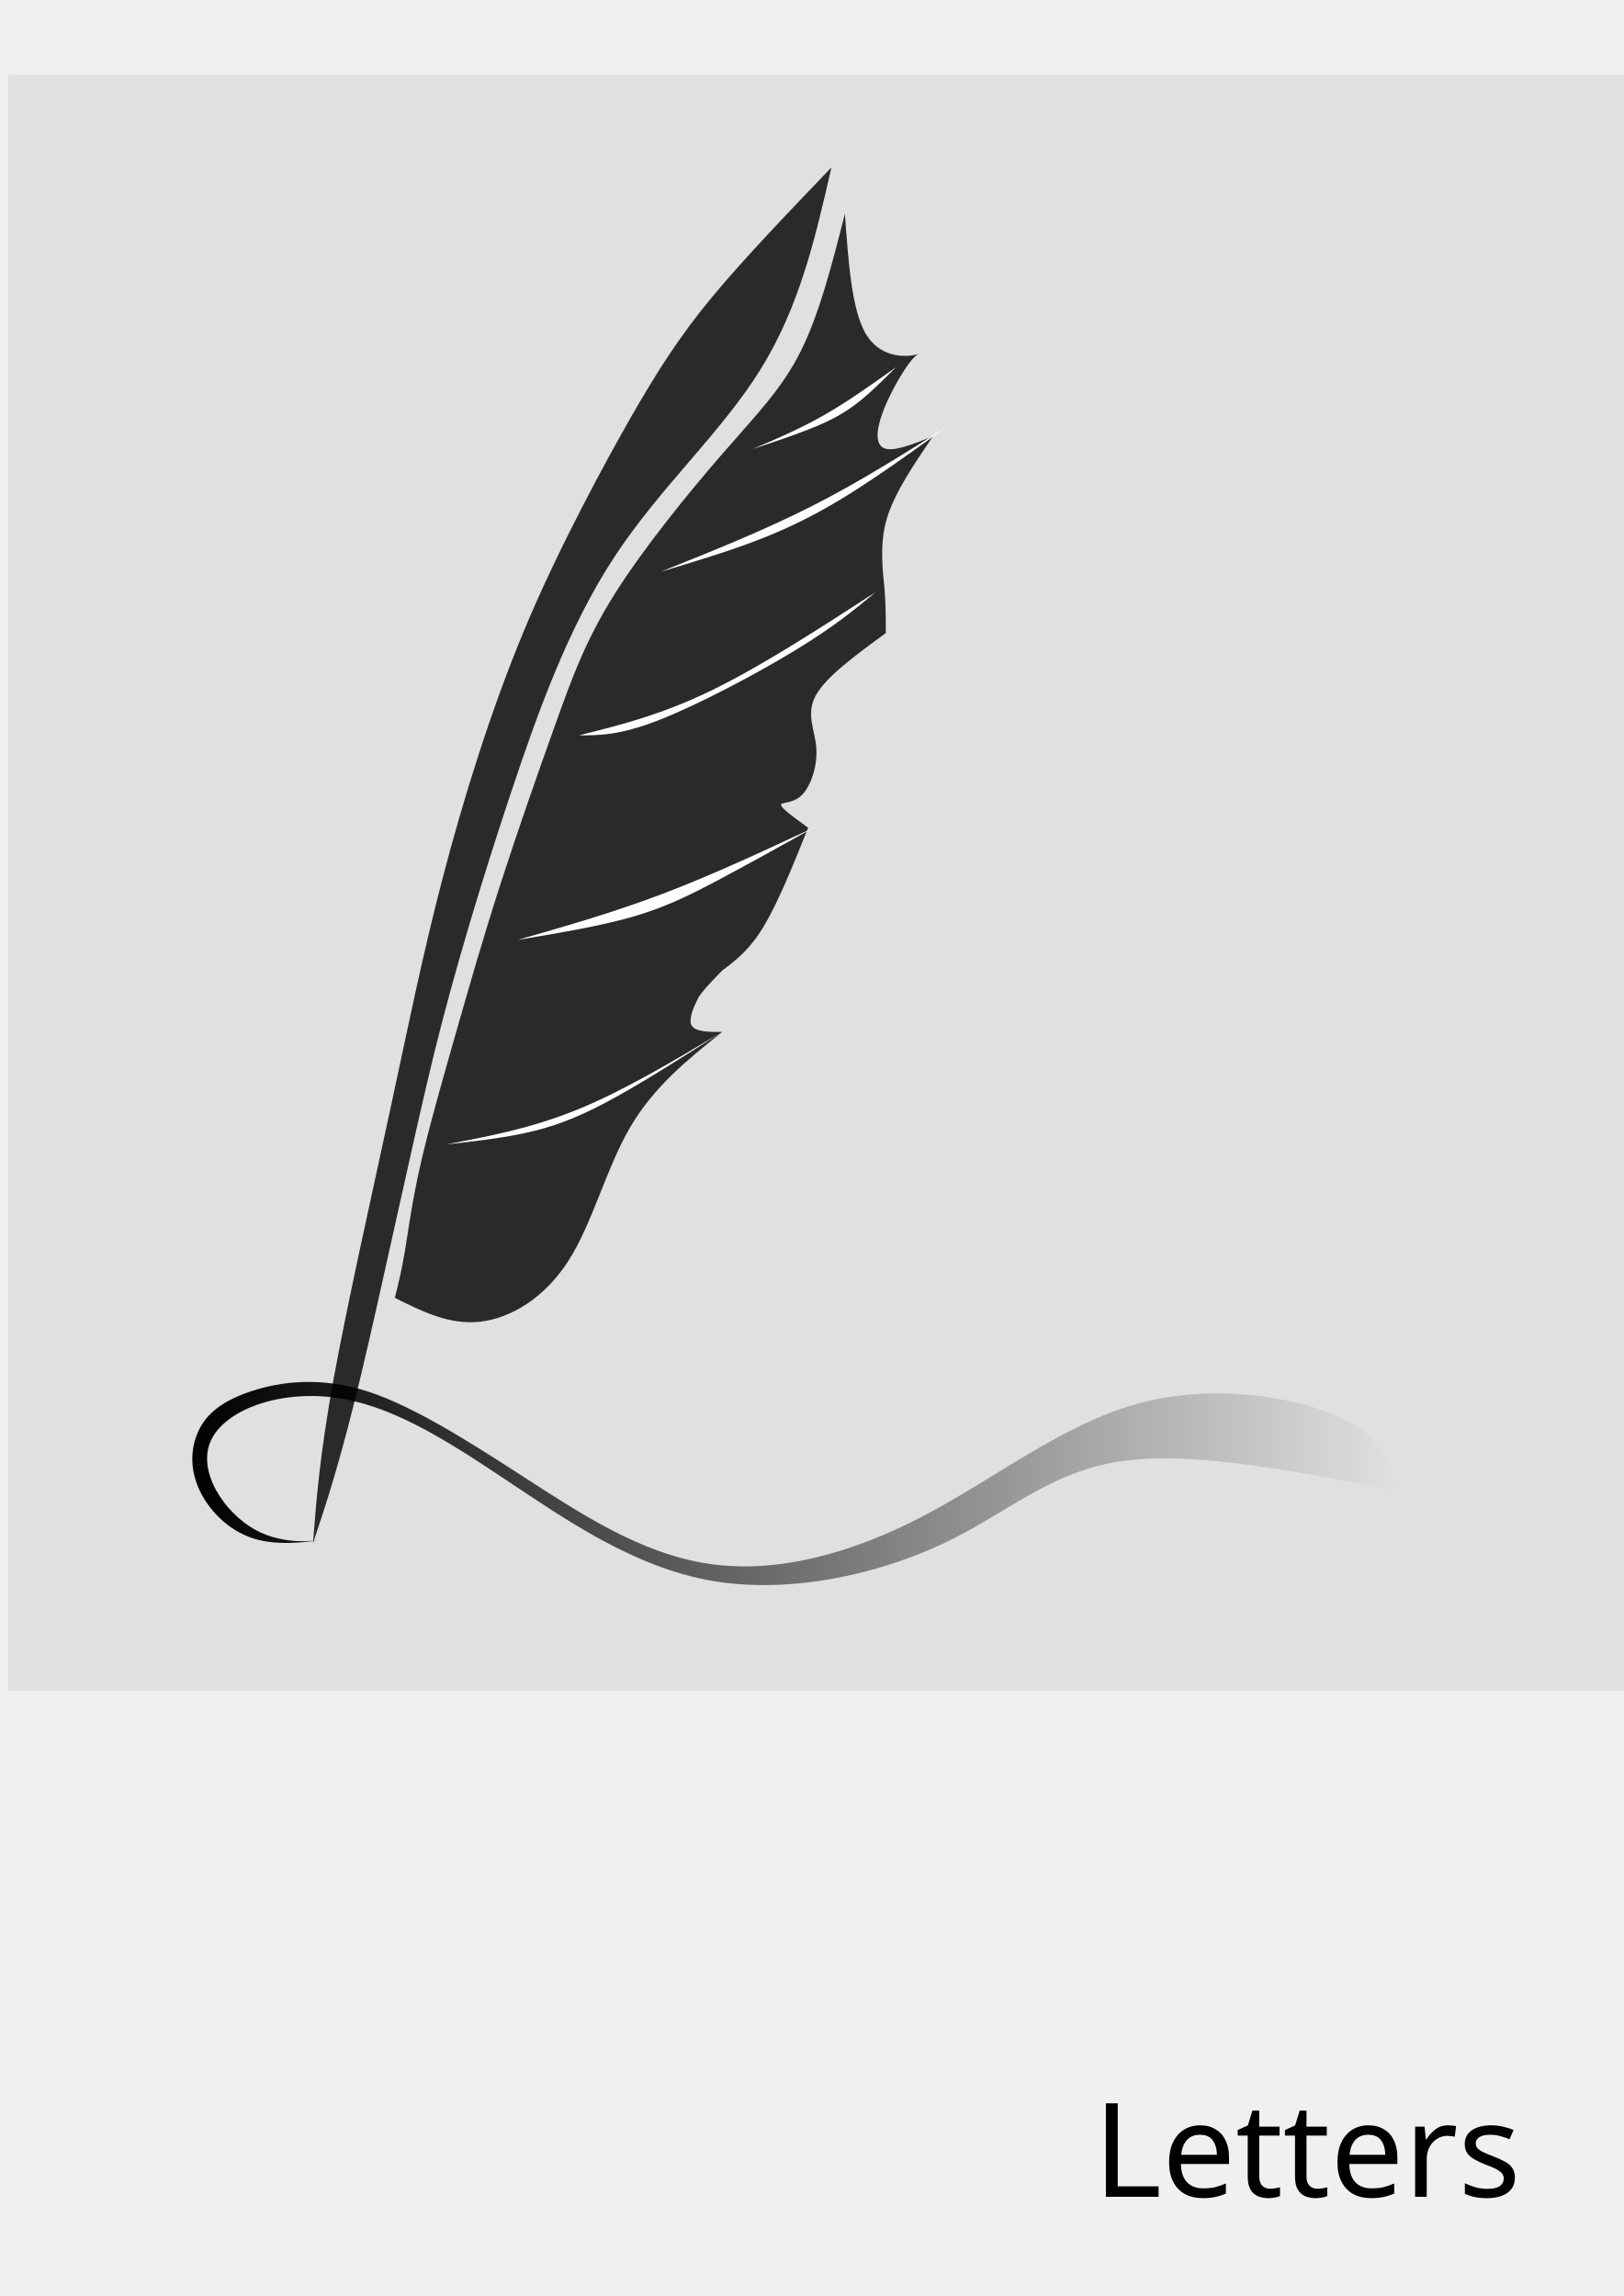
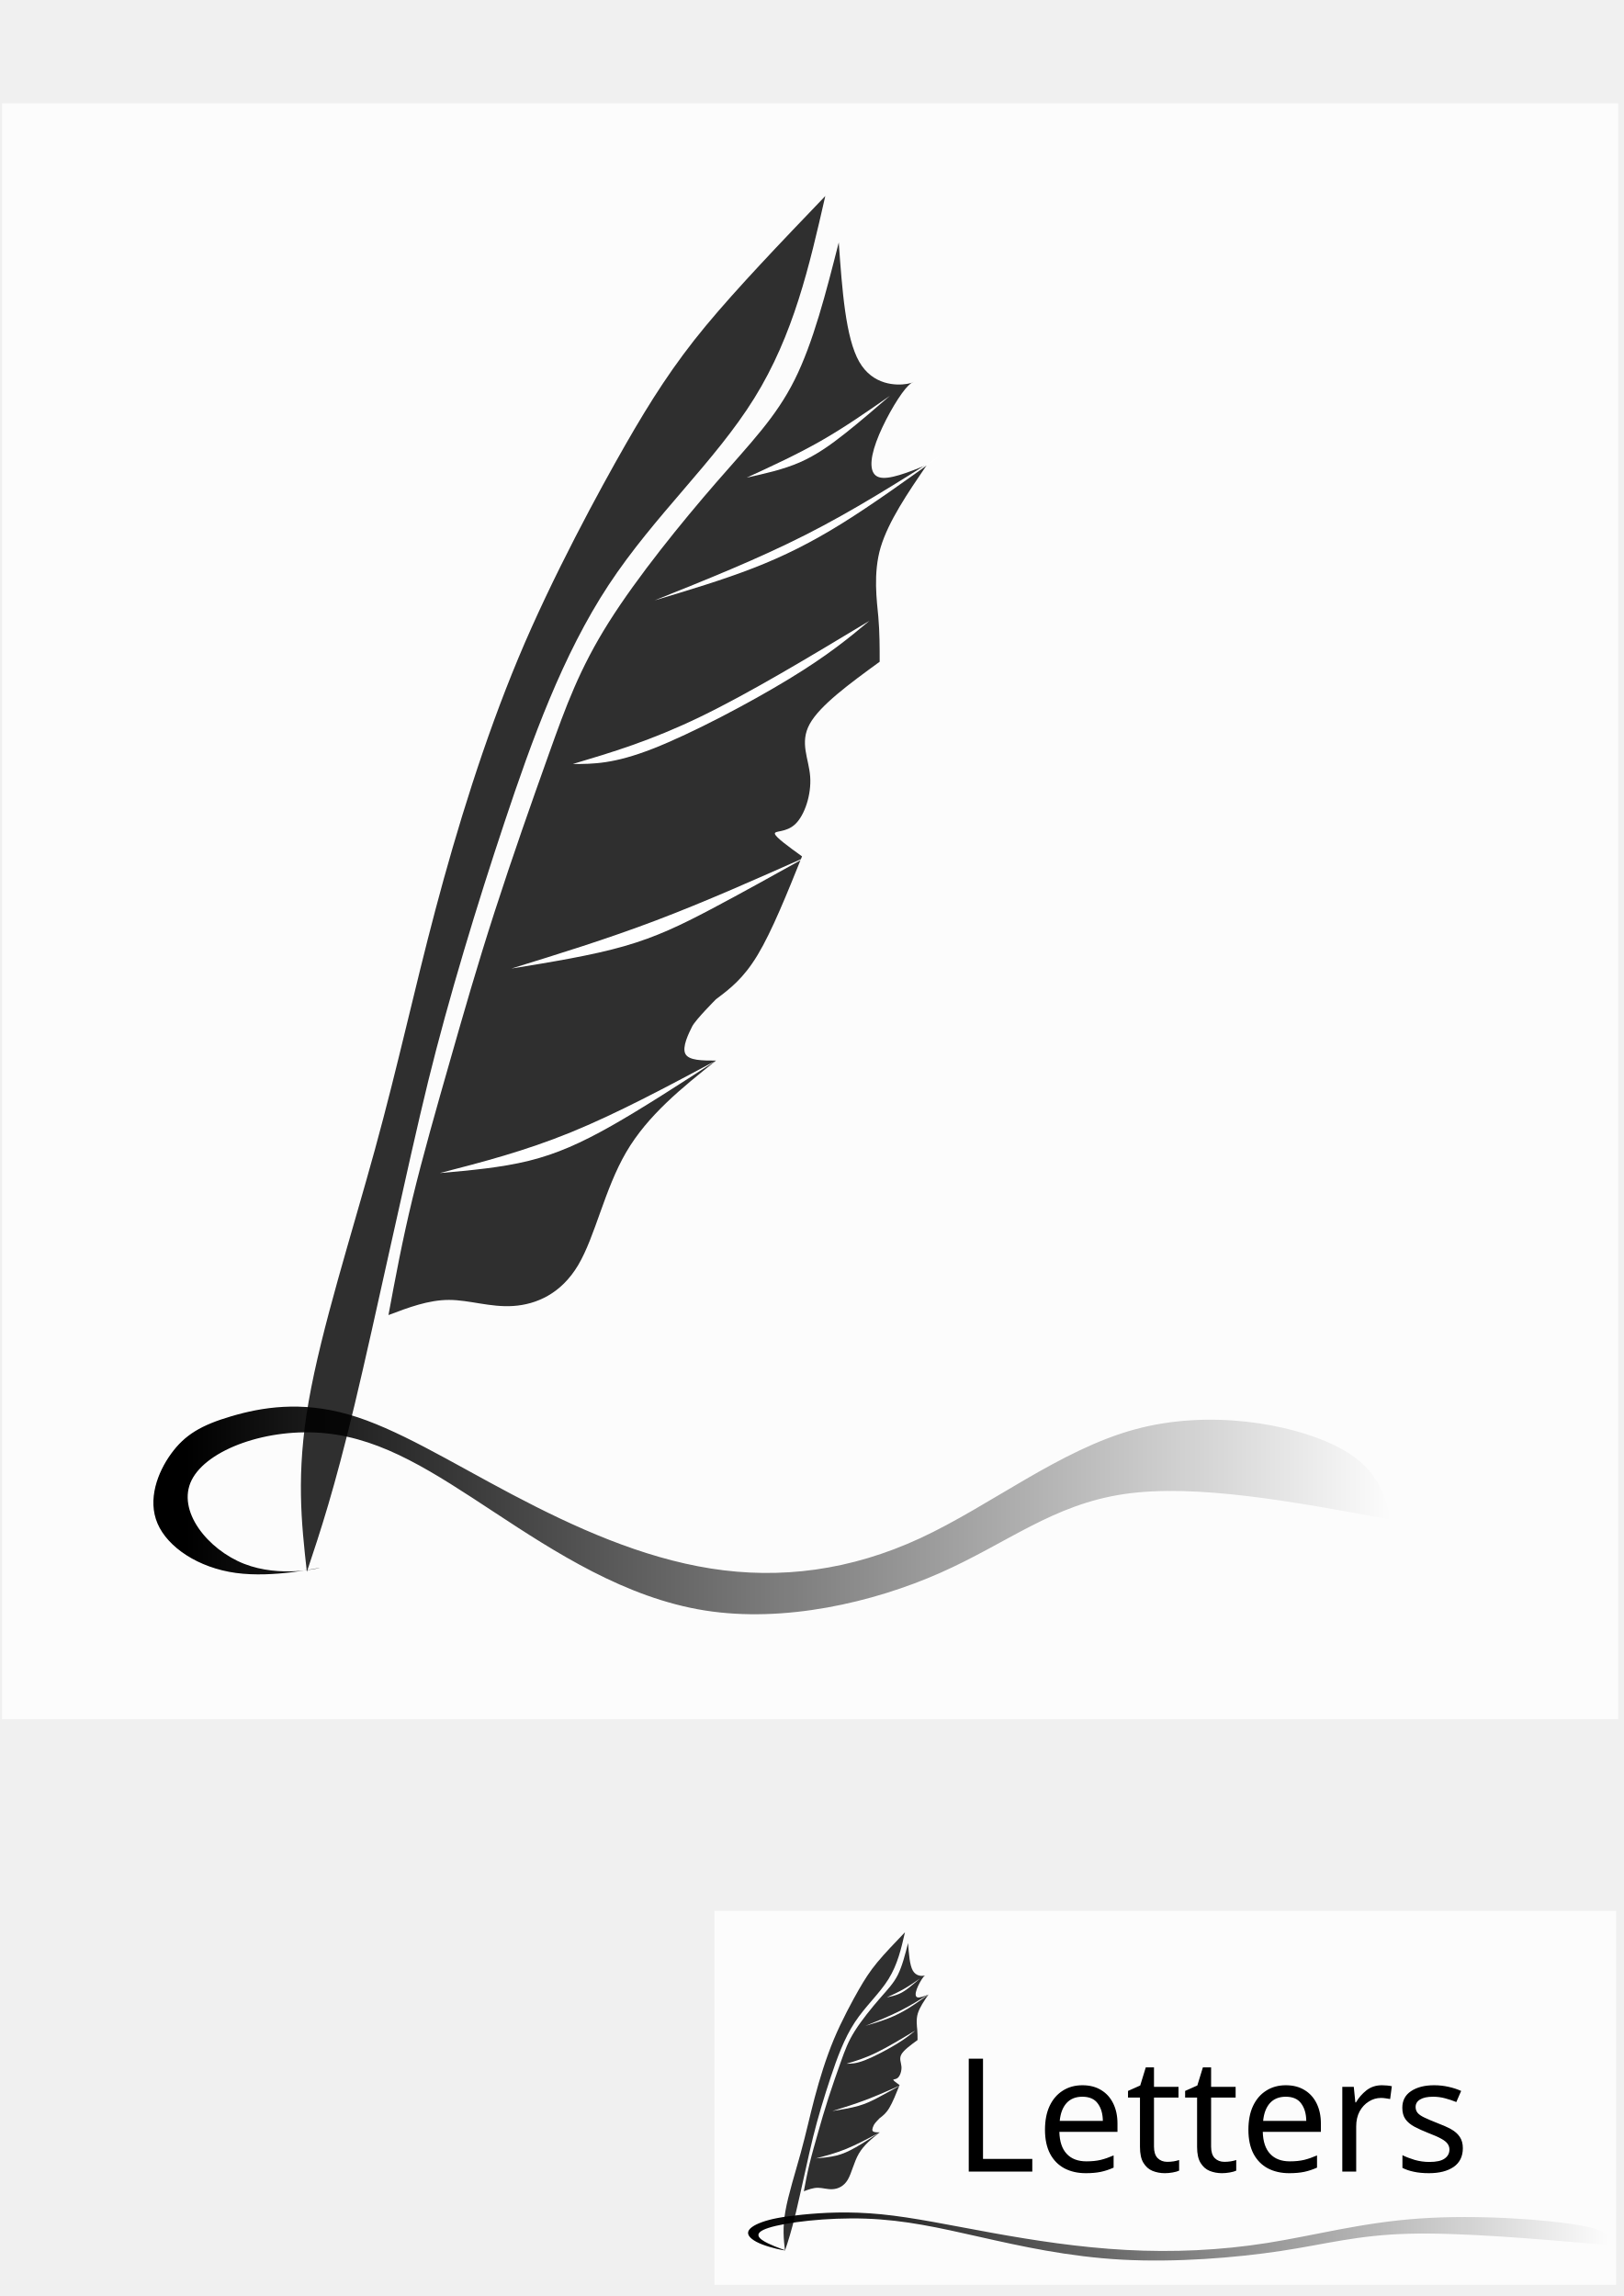
<svg xmlns="http://www.w3.org/2000/svg" xmlns:ns1="http://www.openswatchbook.org/uri/2009/osb" xmlns:xlink="http://www.w3.org/1999/xlink" width="210mm" height="297mm" viewBox="0 0 210 297" version="1.1" id="svg8">
  <defs id="defs2">
+     <linearGradient id="linearGradient919">
+       <stop style="stop-color:#000000;stop-opacity:1;" offset="0" id="stop915" />
+       <stop style="stop-color:#000000;stop-opacity:0;" offset="1" id="stop917" />
+     </linearGradient>
    <marker orient="auto" refY="0.0" refX="0.0" id="Arrow1Lstart" style="overflow:visible">
      <path id="path2703" d="M 0.0,0.0 L 5.0,-5.0 L -12.5,0.0 L 5.0,5.0 L 0.0,0.0 z " style="fill-rule:evenodd;stroke:#000000;stroke-width:1pt;stroke-opacity:1;fill:#000000;fill-opacity:1" transform="scale(0.8) translate(12.5,0)" />
    </marker>
    <marker orient="auto" refY="0.0" refX="0.0" id="Arrow2Lstart" style="overflow:visible">
      <path id="path2721" style="fill-rule:evenodd;stroke-width:0.625;stroke-linejoin:round;stroke:#000000;stroke-opacity:1;fill:#000000;fill-opacity:1" d="M 8.719,4.034 L -2.207,0.016 L 8.719,-4.002 C 6.973,-1.63 6.983,1.616 8.719,4.034 z " transform="scale(1.1) translate(1,0)" />
    </marker>
    <linearGradient id="linearGradient2441" ns1:paint="solid">
      <stop style="stop-color:#666666;stop-opacity:1;" offset="0" id="stop2439" />
    </linearGradient>
-     <linearGradient xlink:href="#linearGradient3382" id="linearGradient3386" x1="100.809" y1="174.173" x2="256.615" y2="174.173" gradientUnits="userSpaceOnUse" />
    <linearGradient id="linearGradient3382">
      <stop style="stop-color:#000000;stop-opacity:1;" offset="0" id="stop3378" />
      <stop style="stop-color:#000000;stop-opacity:0;" offset="1" id="stop3380" />
    </linearGradient>
+     <linearGradient xlink:href="#linearGradient3382" id="linearGradient1001" gradientUnits="userSpaceOnUse" x1="100.809" y1="174.173" x2="256.615" y2="174.173" />
+     <linearGradient xlink:href="#linearGradient919" id="linearGradient921" x1="96.302" y1="173.95" x2="260.931" y2="173.95" gradientUnits="userSpaceOnUse" />
  </defs>
  <g id="layer2">
-     <path style="opacity:0.802;fill:#dcdcdc;fill-opacity:1;fill-rule:evenodd;stroke:none;stroke-width:2.592;stroke-linecap:round;stroke-miterlimit:0;stroke-dasharray:2.592, 2.592;stroke-dashoffset:0;stroke-opacity:1;paint-order:markers fill stroke" id="path890" d="m 210.079,218.683 -209.021,0 -7e-7,-209.021 209.021,-7e-7 z" />
+     <path style="opacity:0.802;fill:#ffffff;fill-opacity:1;fill-rule:evenodd;stroke:none;stroke-width:2.592;stroke-linecap:round;stroke-miterlimit:0;stroke-dasharray:2.592, 2.592;stroke-dashoffset:0;stroke-opacity:1;paint-order:markers fill stroke" id="path890-5" d="m 209.286,222.387 -209.021,0 -7.1e-7,-209.021 209.021,0 z" />
+     <path style="fill:url(#linearGradient1001);fill-opacity:1;stroke:none;stroke-width:0.265px;stroke-linecap:butt;stroke-linejoin:miter;stroke-opacity:1" d="m 118.049,181.377 c 0.22,0 -5.071,1.323 -9.756,-0.523 -4.685,-1.845 -8.762,-6.858 -6.777,-10.827 1.985,-3.969 9.823,-6.818 17.342,-6.055 7.519,0.762 13.963,5.058 21.813,10.218 7.849,5.159 16.933,11.068 27.208,12.7 10.275,1.632 21.74,-1.014 30.427,-4.851 8.687,-3.837 14.596,-8.864 23.851,-10.212 9.255,-1.348 21.856,0.982 34.458,3.312 -0.872,-3.477 -1.743,-6.953 -7.382,-9.662 -5.639,-2.708 -16.046,-4.649 -25.747,-2.003 -9.702,2.646 -18.697,9.877 -27.737,14.067 -9.04,4.189 -18.124,5.336 -27.076,3.925 -8.952,-1.411 -17.603,-5.304 -25.692,-9.573 -8.089,-4.269 -15.01,-8.595 -21.183,-10.359 -6.174,-1.764 -11.221,-0.923 -15.142,0.231 -3.921,1.153 -6.024,2.415 -7.788,4.84 -1.764,2.425 -3.087,5.953 -1.764,9.04 1.323,3.087 5.291,5.733 10.143,6.394 4.851,0.661 10.583,-0.661 10.804,-0.661 z" id="path3161-1-9" transform="translate(-76.72915,21.43125)" />
+     <path transform="translate(-82.02082,22.75416)" style="fill:#000000;fill-opacity:0.811;stroke:none;stroke-width:0.265px;stroke-linecap:butt;stroke-linejoin:miter;stroke-opacity:1" d="m 138.33,94.95 c 2.767,-10.453 6.309,-21.965 10.719,-32.548 4.41,-10.583 10.601,-21.934 13.86,-27.626 3.259,-5.692 6.256,-10.388 10.375,-15.357 4.12,-4.969 9.798,-10.892 15.476,-16.816 -2.066,9.056 -4.096,17.956 -9.183,26.15 -5.087,8.194 -12.888,15.128 -18.842,24.168 -5.953,9.04 -9.922,20.064 -13.45,30.647 -3.528,10.584 -7.232,22.754 -9.878,33.514 -2.646,10.76 -6.862,30.785 -9.521,41.864 -2.659,11.079 -4.414,16.345 -6.178,21.636 -0.706,-6.35 -1.407,-12.661 0.235,-22.067 1.642,-9.407 5.559,-21.593 8.578,-32.604 3.019,-11.011 5.042,-20.509 7.809,-30.962 z" id="path821-1-2" />
+     <path transform="translate(-82.02082,22.75416)" style="fill:#000000;fill-opacity:0.811;stroke:none;stroke-width:0.265px;stroke-linecap:butt;stroke-linejoin:miter;stroke-opacity:1" d="m 195.792,62.844 c 0,-1.764 0,-3.881 -0.176,-5.821 -0.176,-1.94 -0.706,-5.644 0.312,-9.006 1.017,-3.362 3.492,-6.997 5.968,-10.633 -2.475,0.99 -4.95,1.98 -6.188,1.593 -1.238,-0.387 -1.238,-2.15 -0.356,-4.576 0.882,-2.426 2.646,-5.512 3.748,-6.835 1.102,-1.323 1.543,-0.882 0.221,-0.661 -1.322,0.22 -4.41,0.22 -6.174,-2.867 -1.764,-3.087 -2.205,-9.26 -2.646,-15.433 -1.645,6.467 -3.289,12.932 -5.715,17.785 -2.426,4.852 -5.631,8.085 -10.101,13.23 -4.47,5.145 -10.202,12.2 -13.95,18.153 -3.748,5.953 -5.512,10.804 -7.717,16.977 -2.205,6.174 -4.747,13.377 -7.038,20.479 -2.291,7.103 -3.986,13.034 -5.75,19.208 -1.764,6.174 -3.528,12.347 -4.856,17.834 -1.328,5.487 -2.221,10.286 -3.113,15.086 2.588,-0.98 5.176,-1.96 7.822,-1.96 2.646,9e-5 5.349,0.98 8.314,0.785 2.965,-0.195 6.191,-1.564 8.401,-5.287 2.21,-3.723 3.404,-9.799 6.206,-14.6 2.802,-4.802 7.212,-8.329 11.621,-11.857 -1.764,0 -3.527,0 -3.968,-0.882 -0.441,-0.882 0.441,-2.646 0.882,-3.528 0.441,-0.882 3.087,-3.528 3.087,-3.528 1.764,-1.323 3.528,-2.646 5.382,-5.726 1.854,-3.08 3.798,-7.916 5.743,-12.752 -1.711,-1.237 -3.421,-2.474 -3.511,-2.922 -0.09,-0.448 1.44,-0.107 2.646,-1.26 1.206,-1.153 2.088,-3.799 1.918,-6.136 -0.17,-2.337 -1.392,-4.365 -0.069,-6.791 1.323,-2.425 5.191,-5.247 9.059,-8.07 z" id="path825-5-2" />
+     <path style="fill:#ffffff;fill-opacity:1;stroke:none;stroke-width:0.265px;stroke-linecap:butt;stroke-linejoin:miter;stroke-opacity:1" d="m 162.095,57.966 c 6.511,-3.091 13.022,-6.182 19.045,-9.803 6.023,-3.621 11.559,-7.772 17.095,-11.924 -4.302,3.672 -8.604,7.344 -12.477,10.2 -3.872,2.856 -7.314,4.896 -11.186,6.682 -3.872,1.785 -8.175,3.315 -12.477,4.845 z" id="path3206-98-8" transform="matrix(1.024948,0,0,0.8645972,-81.47201,27.54285)" />
+     <path style="fill:#ffffff;fill-opacity:1;stroke:none;stroke-width:0.265px;stroke-linecap:butt;stroke-linejoin:miter;stroke-opacity:1" d="m 163.063,60.102 c 4.564,-2.901 9.127,-5.801 13.862,-9.498 4.735,-3.696 9.64,-8.188 14.545,-12.679 -3.252,3.727 -6.504,7.453 -9.316,10.505 -2.812,3.052 -5.184,5.43 -8.292,7.263 -3.108,1.833 -6.954,3.121 -10.799,4.409 z" id="path3206-9-4-9" transform="matrix(1.350514,0,0,0.6561773,-154.0727,85.84791)" />
+     <path style="fill:#ffffff;fill-opacity:1;stroke:none;stroke-width:0.265px;stroke-linecap:butt;stroke-linejoin:miter;stroke-opacity:1" d="m 166.511,65.397 c 3.871,-2.539 7.743,-5.078 12.667,-10.305 4.924,-5.227 10.9,-13.142 16.877,-21.057 -2.037,3.734 -4.075,7.466 -7.98,12.694 -3.905,5.227 -9.679,11.948 -13.583,15.308 -3.905,3.36 -5.943,3.36 -7.98,3.36 z" id="path3206-9-2-8-7" transform="matrix(1.298572,0,0,0.5905596,-142.1429,60.20643)" />
+     <path style="fill:#ffffff;fill-opacity:1;stroke:none;stroke-width:0.265px;stroke-linecap:butt;stroke-linejoin:miter;stroke-opacity:1" d="m 165.257,56.436 c 4.545,-1.964 9.091,-3.928 14.028,-7.288 4.937,-3.36 10.266,-8.117 15.594,-12.873 -3.95,4.277 -7.899,8.553 -11.19,11.669 -3.291,3.116 -5.925,5.071 -8.887,6.293 -2.962,1.222 -6.254,1.711 -9.545,2.199 z" id="path3206-9-2-0-3-1-3" transform="matrix(1.205817,0,0,0.721795,-142.3842,111.0083)" />
+     <path style="fill:#ffffff;fill-opacity:1;stroke:none;stroke-width:0.265px;stroke-linecap:butt;stroke-linejoin:miter;stroke-opacity:1" d="m 172.42,56.436 c 3.184,-1.734 6.368,-3.468 9.38,-5.509 3.012,-2.04 5.851,-4.386 8.691,-6.732 -1.893,1.938 -3.786,3.876 -5.636,5.61 -1.85,1.734 -3.657,3.264 -5.722,4.335 -2.065,1.071 -4.389,1.683 -6.712,2.295 z" id="path3206-8-0-6" transform="matrix(1.024948,0,0,0.8645972,-80.1491,12.99076)" />
+     <path style="opacity:0.802;fill:#ffffff;fill-opacity:1;fill-rule:evenodd;stroke:none;stroke-width:0.6;stroke-linecap:round;stroke-miterlimit:0;stroke-dasharray:0.6, 0.6;stroke-dashoffset:0;stroke-opacity:1;paint-order:markers fill stroke" id="path890-5-7" d="m 140.78,295.554 -48.383,0 0,-48.383 48.383,0 z" transform="matrix(2.41042,0,0,1,-130.3178,0)" />
+     <path style="fill:url(#linearGradient921);fill-opacity:1;stroke:none;stroke-width:0.265px;stroke-linecap:butt;stroke-linejoin:miter;stroke-opacity:1" d="m 103.346,181.714 c 0.267,-0.04 -1.561,-1.564 -3.225,-3.933 -1.665,-2.37 -3.166,-5.584 0.107,-8.653 3.273,-3.069 11.112,-5.918 18.631,-5.156 7.519,0.762 13.963,5.058 21.813,10.218 7.849,5.159 16.933,11.068 27.208,12.7 10.275,1.632 21.74,-1.014 30.427,-4.851 8.687,-3.837 14.596,-8.864 24.504,-9.631 9.908,-0.767 23.815,2.726 37.722,6.219 0.653,-3.81 1.306,-7.621 -4.987,-10.911 -6.293,-3.29 -19.528,-6.059 -30.644,-3.828 -11.116,2.231 -20.112,9.463 -29.152,13.652 -9.04,4.189 -18.124,5.336 -27.076,3.925 -8.952,-1.411 -17.603,-5.304 -25.692,-9.573 -8.089,-4.269 -15.01,-8.595 -21.183,-10.359 -6.174,-1.764 -11.221,-0.923 -15.142,0.231 -3.921,1.153 -6.024,2.415 -7.655,4.121 -1.63,1.706 -2.686,3.794 -2.698,6.021 -0.012,2.227 1.021,4.593 2.718,6.498 1.697,1.906 4.058,3.35 4.325,3.31 z" id="path3161-1-9-4" transform="matrix(0.6755738,0,0,0.2314766,31.69,249.0375)" />
+     <path transform="matrix(0.2314766,0,0,0.2314766,73.34925,249.3437)" style="fill:#000000;fill-opacity:0.811;stroke:none;stroke-width:0.265px;stroke-linecap:butt;stroke-linejoin:miter;stroke-opacity:1" d="m 138.33,94.95 c 2.767,-10.453 6.309,-21.965 10.719,-32.548 4.41,-10.583 10.601,-21.934 13.86,-27.626 3.259,-5.692 6.256,-10.388 10.375,-15.357 4.12,-4.969 9.798,-10.892 15.476,-16.816 -2.066,9.056 -4.096,17.956 -9.183,26.15 -5.087,8.194 -12.888,15.128 -18.842,24.168 -5.953,9.04 -9.922,20.064 -13.45,30.647 -3.528,10.584 -7.232,22.754 -9.878,33.514 -2.646,10.76 -6.862,30.785 -9.521,41.864 -2.659,11.079 -4.414,16.345 -6.178,21.636 -0.706,-6.35 -1.407,-12.661 0.235,-22.067 1.642,-9.407 5.559,-21.593 8.578,-32.604 3.019,-11.011 5.042,-20.509 7.809,-30.962 z" id="path821-1-2-5" />
+     <path transform="matrix(0.2314766,0,0,0.2314766,73.34925,249.3437)" style="fill:#000000;fill-opacity:0.811;stroke:none;stroke-width:0.265px;stroke-linecap:butt;stroke-linejoin:miter;stroke-opacity:1" d="m 195.792,62.844 c 0,-1.764 0,-3.881 -0.176,-5.821 -0.176,-1.94 -0.706,-5.644 0.312,-9.006 1.017,-3.362 3.492,-6.997 5.968,-10.633 -2.475,0.99 -4.95,1.98 -6.188,1.593 -1.238,-0.387 -1.238,-2.15 -0.356,-4.576 0.882,-2.426 2.646,-5.512 3.748,-6.835 1.102,-1.323 1.543,-0.882 0.221,-0.661 -1.322,0.22 -4.41,0.22 -6.174,-2.867 -1.764,-3.087 -2.205,-9.26 -2.646,-15.433 -1.645,6.467 -3.289,12.932 -5.715,17.785 -2.426,4.852 -5.631,8.085 -10.101,13.23 -4.47,5.145 -10.202,12.2 -13.95,18.153 -3.748,5.953 -5.512,10.804 -7.717,16.977 -2.205,6.174 -4.747,13.377 -7.038,20.479 -2.291,7.103 -3.986,13.034 -5.75,19.208 -1.764,6.174 -3.528,12.347 -4.856,17.834 -1.328,5.487 -2.221,10.286 -3.113,15.086 2.588,-0.98 5.176,-1.96 7.822,-1.96 2.646,9e-5 5.349,0.98 8.314,0.785 2.965,-0.195 6.191,-1.564 8.401,-5.287 2.21,-3.723 3.404,-9.799 6.206,-14.6 2.802,-4.802 7.212,-8.329 11.621,-11.857 -1.764,0 -3.527,0 -3.968,-0.882 -0.441,-0.882 0.441,-2.646 0.882,-3.528 0.441,-0.882 3.087,-3.528 3.087,-3.528 1.764,-1.323 3.528,-2.646 5.382,-5.726 1.854,-3.08 3.798,-7.916 5.743,-12.752 -1.711,-1.237 -3.421,-2.474 -3.511,-2.922 -0.09,-0.448 1.44,-0.107 2.646,-1.26 1.206,-1.153 2.088,-3.799 1.918,-6.136 -0.17,-2.337 -1.392,-4.365 -0.069,-6.791 1.323,-2.425 5.191,-5.247 9.059,-8.07 z" id="path825-5-2-2" />
+     <path style="fill:#ffffff;fill-opacity:1;stroke:none;stroke-width:0.265px;stroke-linecap:butt;stroke-linejoin:miter;stroke-opacity:1" d="m 162.095,57.966 c 6.511,-3.091 13.022,-6.182 19.045,-9.803 6.023,-3.621 11.559,-7.772 17.095,-11.924 -4.302,3.672 -8.604,7.344 -12.477,10.2 -3.872,2.856 -7.314,4.896 -11.186,6.682 -3.872,1.785 -8.175,3.315 -12.477,4.845 z" id="path3206-98-8-5" transform="matrix(0.2372516,0,0,0.200134,73.47628,250.4522)" />
+     <path style="fill:#ffffff;fill-opacity:1;stroke:none;stroke-width:0.265px;stroke-linecap:butt;stroke-linejoin:miter;stroke-opacity:1" d="m 163.063,60.102 c 4.564,-2.901 9.127,-5.801 13.862,-9.498 4.735,-3.696 9.64,-8.188 14.545,-12.679 -3.252,3.727 -6.504,7.453 -9.316,10.505 -2.812,3.052 -5.184,5.43 -8.292,7.263 -3.108,1.833 -6.954,3.121 -10.799,4.409 z" id="path3206-9-4-9-4" transform="matrix(0.3126125,0,0,0.1518897,56.67092,263.9484)" />
+     <path style="fill:#ffffff;fill-opacity:1;stroke:none;stroke-width:0.265px;stroke-linecap:butt;stroke-linejoin:miter;stroke-opacity:1" d="m 166.511,65.397 c 3.871,-2.539 7.743,-5.078 12.667,-10.305 4.924,-5.227 10.9,-13.142 16.877,-21.057 -2.037,3.734 -4.075,7.466 -7.98,12.694 -3.905,5.227 -9.679,11.948 -13.583,15.308 -3.905,3.36 -5.943,3.36 -7.98,3.36 z" id="path3206-9-2-8-7-7" transform="matrix(0.300589,0,0,0.1367007,59.43238,258.0131)" />
+     <path style="fill:#ffffff;fill-opacity:1;stroke:none;stroke-width:0.265px;stroke-linecap:butt;stroke-linejoin:miter;stroke-opacity:1" d="m 165.257,56.436 c 4.545,-1.964 9.091,-3.928 14.028,-7.288 4.937,-3.36 10.266,-8.117 15.594,-12.873 -3.95,4.277 -7.899,8.553 -11.19,11.669 -3.291,3.116 -5.925,5.071 -8.887,6.293 -2.962,1.222 -6.254,1.711 -9.545,2.199 z" id="path3206-9-2-0-3-1-3-4" transform="matrix(0.2791184,0,0,0.1670786,59.37653,269.7725)" />
+     <path style="fill:#ffffff;fill-opacity:1;stroke:none;stroke-width:0.265px;stroke-linecap:butt;stroke-linejoin:miter;stroke-opacity:1" d="m 172.42,56.436 c 3.184,-1.734 6.368,-3.468 9.38,-5.509 3.012,-2.04 5.851,-4.386 8.691,-6.732 -1.893,1.938 -3.786,3.876 -5.636,5.61 -1.85,1.734 -3.657,3.264 -5.722,4.335 -2.065,1.071 -4.389,1.683 -6.712,2.295 z" id="path3206-8-0-6-4" transform="matrix(0.2372516,0,0,0.200134,73.78251,247.0837)" />
  </g>
  <g id="layer1">
-     <path style="fill:url(#linearGradient3386);fill-opacity:1;stroke:none;stroke-width:0.265px;stroke-linecap:butt;stroke-linejoin:miter;stroke-opacity:1" d="m 117.299,181.465 c 0,0 -4.409,0.882 -8.379,-1.323 -3.969,-2.205 -7.497,-7.496 -5.733,-11.465 1.764,-3.969 8.638,-6.546 15.875,-5.642 7.237,0.905 14.111,5.201 22.048,10.493 7.938,5.292 16.757,11.465 26.899,13.229 10.143,1.764 21.608,-0.882 29.986,-4.851 8.378,-3.969 13.67,-9.261 22.925,-10.609 9.255,-1.348 22.474,1.246 35.693,3.841 -0.872,-3.477 -1.743,-6.953 -7.47,-9.573 -5.727,-2.62 -16.31,-4.384 -26.012,-1.738 -9.702,2.646 -18.521,9.701 -27.781,14.552 -9.261,4.851 -18.962,7.497 -27.781,6.174 -8.819,-1.323 -16.605,-6.514 -24.245,-11.457 -7.64,-4.943 -14.99,-9.537 -20.949,-11.167 -5.959,-1.63 -11.006,-0.788 -14.656,0.555 -3.65,1.343 -5.414,3.107 -6.296,5.312 -0.882,2.205 -0.882,4.851 0.441,7.497 1.323,2.646 3.969,5.292 7.497,6.174 3.528,0.882 7.938,7e-5 7.938,7e-5 z" id="path3161-1" transform="translate(-75.9354,17.72708)" />
-     <path transform="translate(-81.22707,19.04999)" style="fill:#000000;fill-opacity:0.811;stroke:none;stroke-width:0.265px;stroke-linecap:butt;stroke-linejoin:miter;stroke-opacity:1" d="m 138.462,94.599 c 2.635,-10.102 6.177,-21.613 10.587,-32.196 4.41,-10.583 10.601,-21.934 13.86,-27.626 3.259,-5.692 6.256,-10.388 10.375,-15.357 4.12,-4.969 9.798,-10.892 15.476,-16.816 -2.066,9.056 -4.096,17.956 -9.183,26.15 -5.087,8.194 -12.888,15.128 -18.842,24.168 -5.953,9.04 -9.922,20.064 -13.45,30.647 -3.528,10.584 -7.232,22.754 -9.878,33.514 -2.646,10.76 -6.862,30.785 -9.521,41.864 -2.659,11.079 -4.414,16.345 -6.178,21.636 0.441,-5.733 0.879,-11.43 2.654,-21.192 1.775,-9.762 4.822,-23.254 7.263,-34.575 2.442,-11.321 4.201,-20.116 6.836,-30.218 z" id="path821-1" />
-     <path transform="translate(-81.22707,19.04999)" style="fill:#000000;fill-opacity:0.811;stroke:none;stroke-width:0.265px;stroke-linecap:butt;stroke-linejoin:miter;stroke-opacity:1" d="m 195.792,62.844 c 0,-1.764 0,-3.881 -0.176,-5.821 -0.176,-1.94 -0.706,-5.644 0.312,-9.006 1.017,-3.362 3.492,-6.997 5.968,-10.633 -2.475,0.99 -4.95,1.98 -6.188,1.593 -1.238,-0.387 -1.238,-2.15 -0.356,-4.576 0.882,-2.426 2.646,-5.512 3.748,-6.835 1.102,-1.323 1.543,-0.882 0.221,-0.661 -1.322,0.22 -4.41,0.22 -6.174,-2.867 -1.764,-3.087 -2.205,-9.26 -2.646,-15.433 -1.645,6.467 -3.289,12.932 -5.715,17.785 -2.426,4.852 -5.631,8.085 -10.101,13.23 -4.47,5.145 -10.202,12.2 -13.95,18.153 -3.748,5.953 -5.512,10.804 -7.717,16.977 -2.205,6.174 -4.747,13.377 -7.038,20.479 -2.291,7.103 -3.986,13.034 -5.75,19.208 -1.764,6.174 -3.528,12.347 -4.63,17.198 -1.103,4.851 -1.543,8.378 -1.984,11.024 -0.441,2.646 -0.882,4.41 -1.323,6.174 3.528,1.764 7.056,3.528 11.024,3.087 3.969,-0.441 8.379,-3.087 11.465,-7.937 3.087,-4.851 4.851,-11.907 7.937,-17.198 3.087,-5.292 7.496,-8.819 11.906,-12.347 -1.764,0 -3.527,0 -3.968,-0.882 -0.441,-0.882 0.441,-2.646 0.882,-3.528 0.441,-0.882 3.087,-3.528 3.087,-3.528 1.764,-1.323 3.528,-2.646 5.382,-5.726 1.854,-3.08 3.798,-7.916 5.743,-12.752 -1.711,-1.237 -3.421,-2.474 -3.511,-2.922 -0.09,-0.448 1.44,-0.107 2.646,-1.26 1.206,-1.153 2.088,-3.799 1.918,-6.136 -0.17,-2.337 -1.392,-4.365 -0.069,-6.791 1.323,-2.425 5.191,-5.247 9.059,-8.07 z" id="path825-5" />
-     <path style="fill:#ffffff;fill-opacity:1;stroke:none;stroke-width:0.265px;stroke-linecap:butt;stroke-linejoin:miter;stroke-opacity:1" d="m 162.095,57.966 c 6.511,-3.091 13.022,-6.182 19.045,-9.803 6.023,-3.621 11.559,-7.772 17.095,-11.924 -4.302,3.672 -8.604,7.344 -12.477,10.2 -3.872,2.856 -7.314,4.896 -11.186,6.682 -3.872,1.785 -8.175,3.315 -12.477,4.845 z" id="path3206-98" transform="matrix(1.024948,0,0,0.8645972,-80.67826,23.83869)" />
-     <path style="fill:#ffffff;fill-opacity:1;stroke:none;stroke-width:0.265px;stroke-linecap:butt;stroke-linejoin:miter;stroke-opacity:1" d="m 163.063,60.102 c 4.571,-2.688 9.143,-5.376 13.877,-9.073 4.735,-3.696 9.632,-8.4 14.53,-13.104 -3.252,3.727 -6.504,7.453 -9.279,10.477 -2.776,3.024 -5.074,5.346 -8.183,7.179 -3.108,1.833 -7.027,3.177 -10.945,4.521 z" id="path3206-9-4" transform="matrix(1.350514,0,0,0.6561773,-153.279,82.14374)" />
-     <path style="fill:#ffffff;fill-opacity:1;stroke:none;stroke-width:0.265px;stroke-linecap:butt;stroke-linejoin:miter;stroke-opacity:1" d="m 166.511,65.397 c 4.075,-2.24 8.15,-4.48 13.074,-9.707 4.924,-5.227 10.697,-13.44 16.469,-21.654 -2.037,3.734 -4.075,7.466 -7.98,12.694 -3.905,5.227 -9.679,11.948 -13.583,15.308 -3.905,3.36 -5.943,3.36 -7.98,3.36 z" id="path3206-9-2-8" transform="matrix(1.298572,0,0,0.5905596,-141.3492,56.50227)" />
-     <path style="fill:#ffffff;fill-opacity:1;stroke:none;stroke-width:0.265px;stroke-linecap:butt;stroke-linejoin:miter;stroke-opacity:1" d="m 165.257,56.436 c 4.591,-1.451 9.182,-2.902 14.119,-6.262 4.937,-3.36 10.22,-8.629 15.503,-13.899 -4.023,4.277 -8.045,8.553 -11.337,11.608 -3.291,3.055 -5.852,4.888 -8.777,6.11 -2.925,1.222 -6.217,1.833 -9.509,2.444 z" id="path3206-9-2-0-3-1" transform="matrix(1.205817,0,0,0.721795,-141.5905,107.3042)" />
-     <path style="fill:#ffffff;fill-opacity:1;stroke:none;stroke-width:0.265px;stroke-linecap:butt;stroke-linejoin:miter;stroke-opacity:1" d="m 172.42,56.436 c 3.012,-1.53 6.024,-3.06 9.035,-5.101 3.012,-2.04 6.023,-4.59 9.035,-7.14 -1.721,2.04 -3.442,4.08 -5.163,5.61 -1.721,1.53 -3.442,2.55 -5.593,3.57 -2.151,1.02 -4.733,2.04 -7.314,3.06 z" id="path3206-8-0" transform="matrix(1.024948,0,0,0.8645972,-79.35535,9.286599)" />
-     <text xml:space="preserve" style="font-style:normal;font-variant:normal;font-weight:normal;font-stretch:normal;font-size:10.583px;line-height:1.25;font-family:HalfbreD;-inkscape-font-specification:'HalfbreD, Normal';font-variant-ligatures:normal;font-variant-caps:normal;font-variant-numeric:normal;font-feature-settings:normal;text-align:start;letter-spacing:0px;word-spacing:0px;writing-mode:lr-tb;text-anchor:start;fill:#000000;fill-opacity:1;stroke:none;stroke-width:0.265" x="141.39" y="284.169" id="text3462">
-       <tspan id="tspan3460" x="141.39" y="284.169" style="font-style:normal;font-variant:normal;font-weight:normal;font-stretch:normal;font-size:16.933px;font-family:HalfbreD;-inkscape-font-specification:'HalfbreD, Normal';font-variant-ligatures:normal;font-variant-caps:normal;font-variant-numeric:normal;font-feature-settings:normal;text-align:start;writing-mode:lr-tb;text-anchor:start;stroke-width:0.265">Letters</tspan>
+     <text xml:space="preserve" style="font-style:normal;font-variant:normal;font-weight:normal;font-stretch:normal;font-size:12.785px;line-height:1.25;font-family:HalfbreD;-inkscape-font-specification:'HalfbreD, Normal';font-variant-ligatures:normal;font-variant-caps:normal;font-variant-numeric:normal;font-feature-settings:normal;text-align:start;letter-spacing:0px;word-spacing:0px;writing-mode:lr-tb;text-anchor:start;fill:#000000;fill-opacity:1;stroke:none;stroke-width:0.32" x="123.31" y="280.908" id="text3462">
+       <tspan id="tspan3460" x="123.31" y="280.908" style="font-style:normal;font-variant:normal;font-weight:normal;font-stretch:normal;font-size:20.455px;font-family:HalfbreD;-inkscape-font-specification:'HalfbreD, Normal';font-variant-ligatures:normal;font-variant-caps:normal;font-variant-numeric:normal;font-feature-settings:normal;text-align:start;writing-mode:lr-tb;text-anchor:start;stroke-width:0.32">Letters</tspan>
    </text>
  </g>
</svg>
